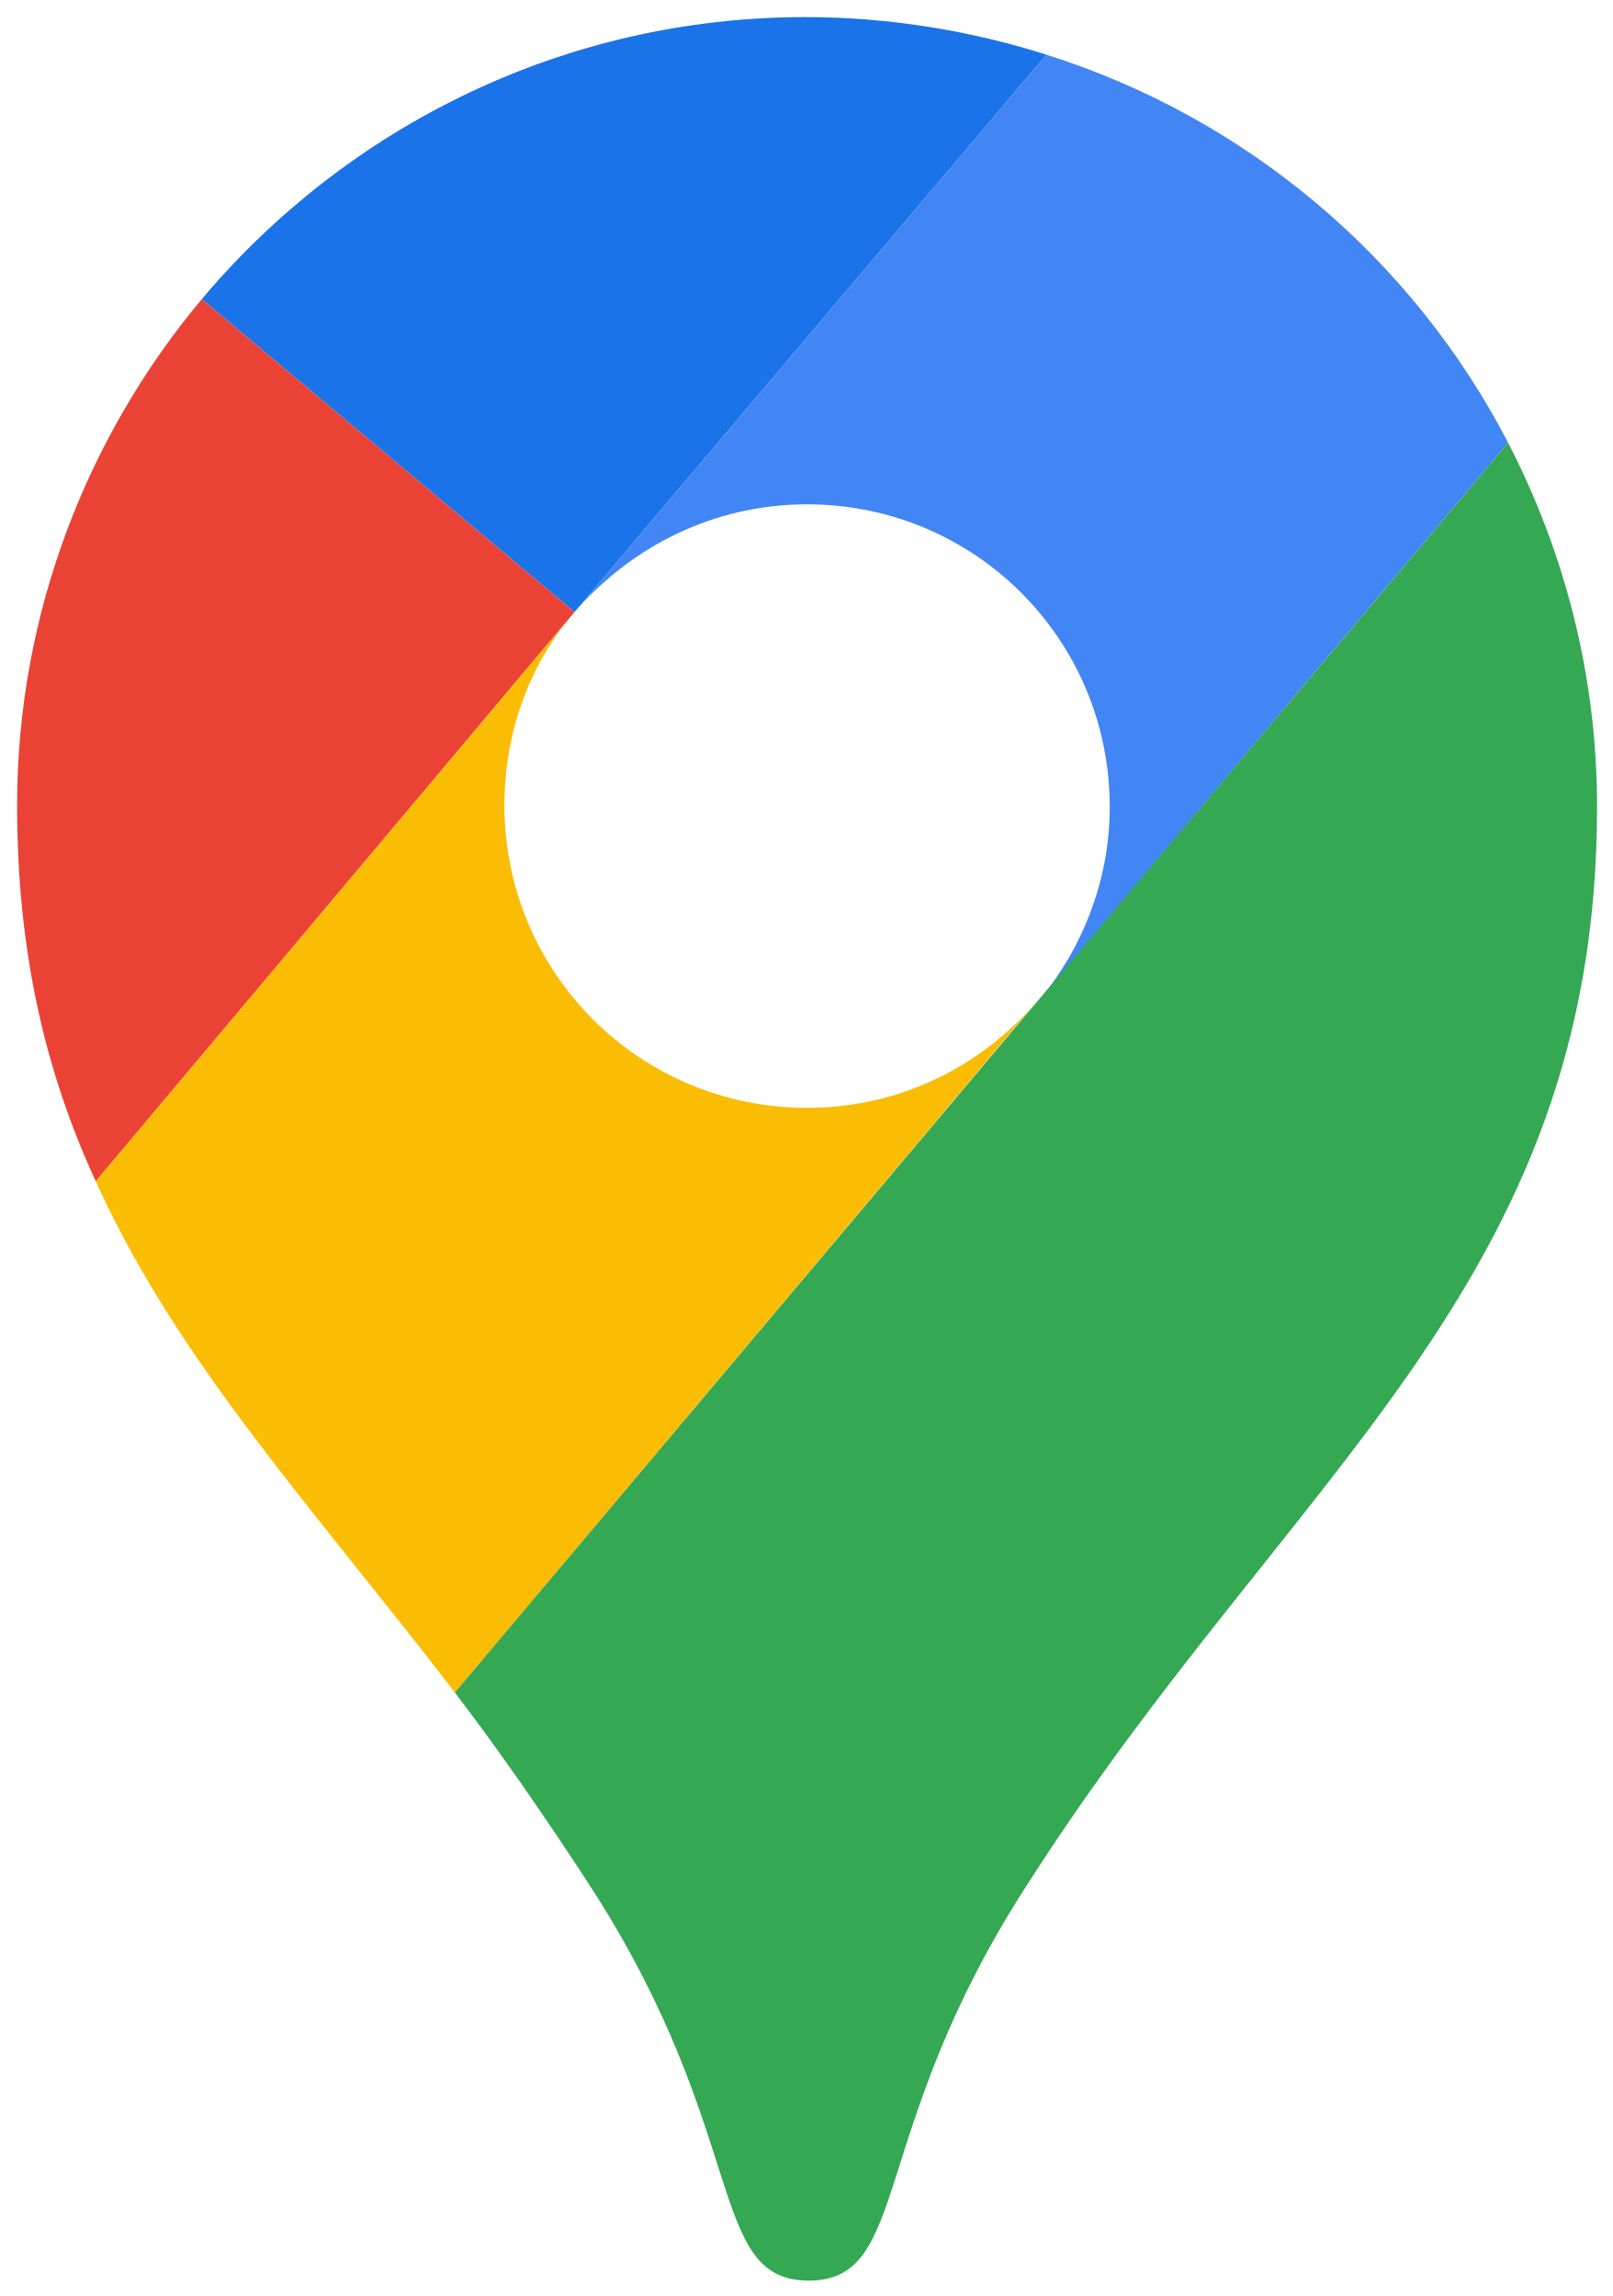
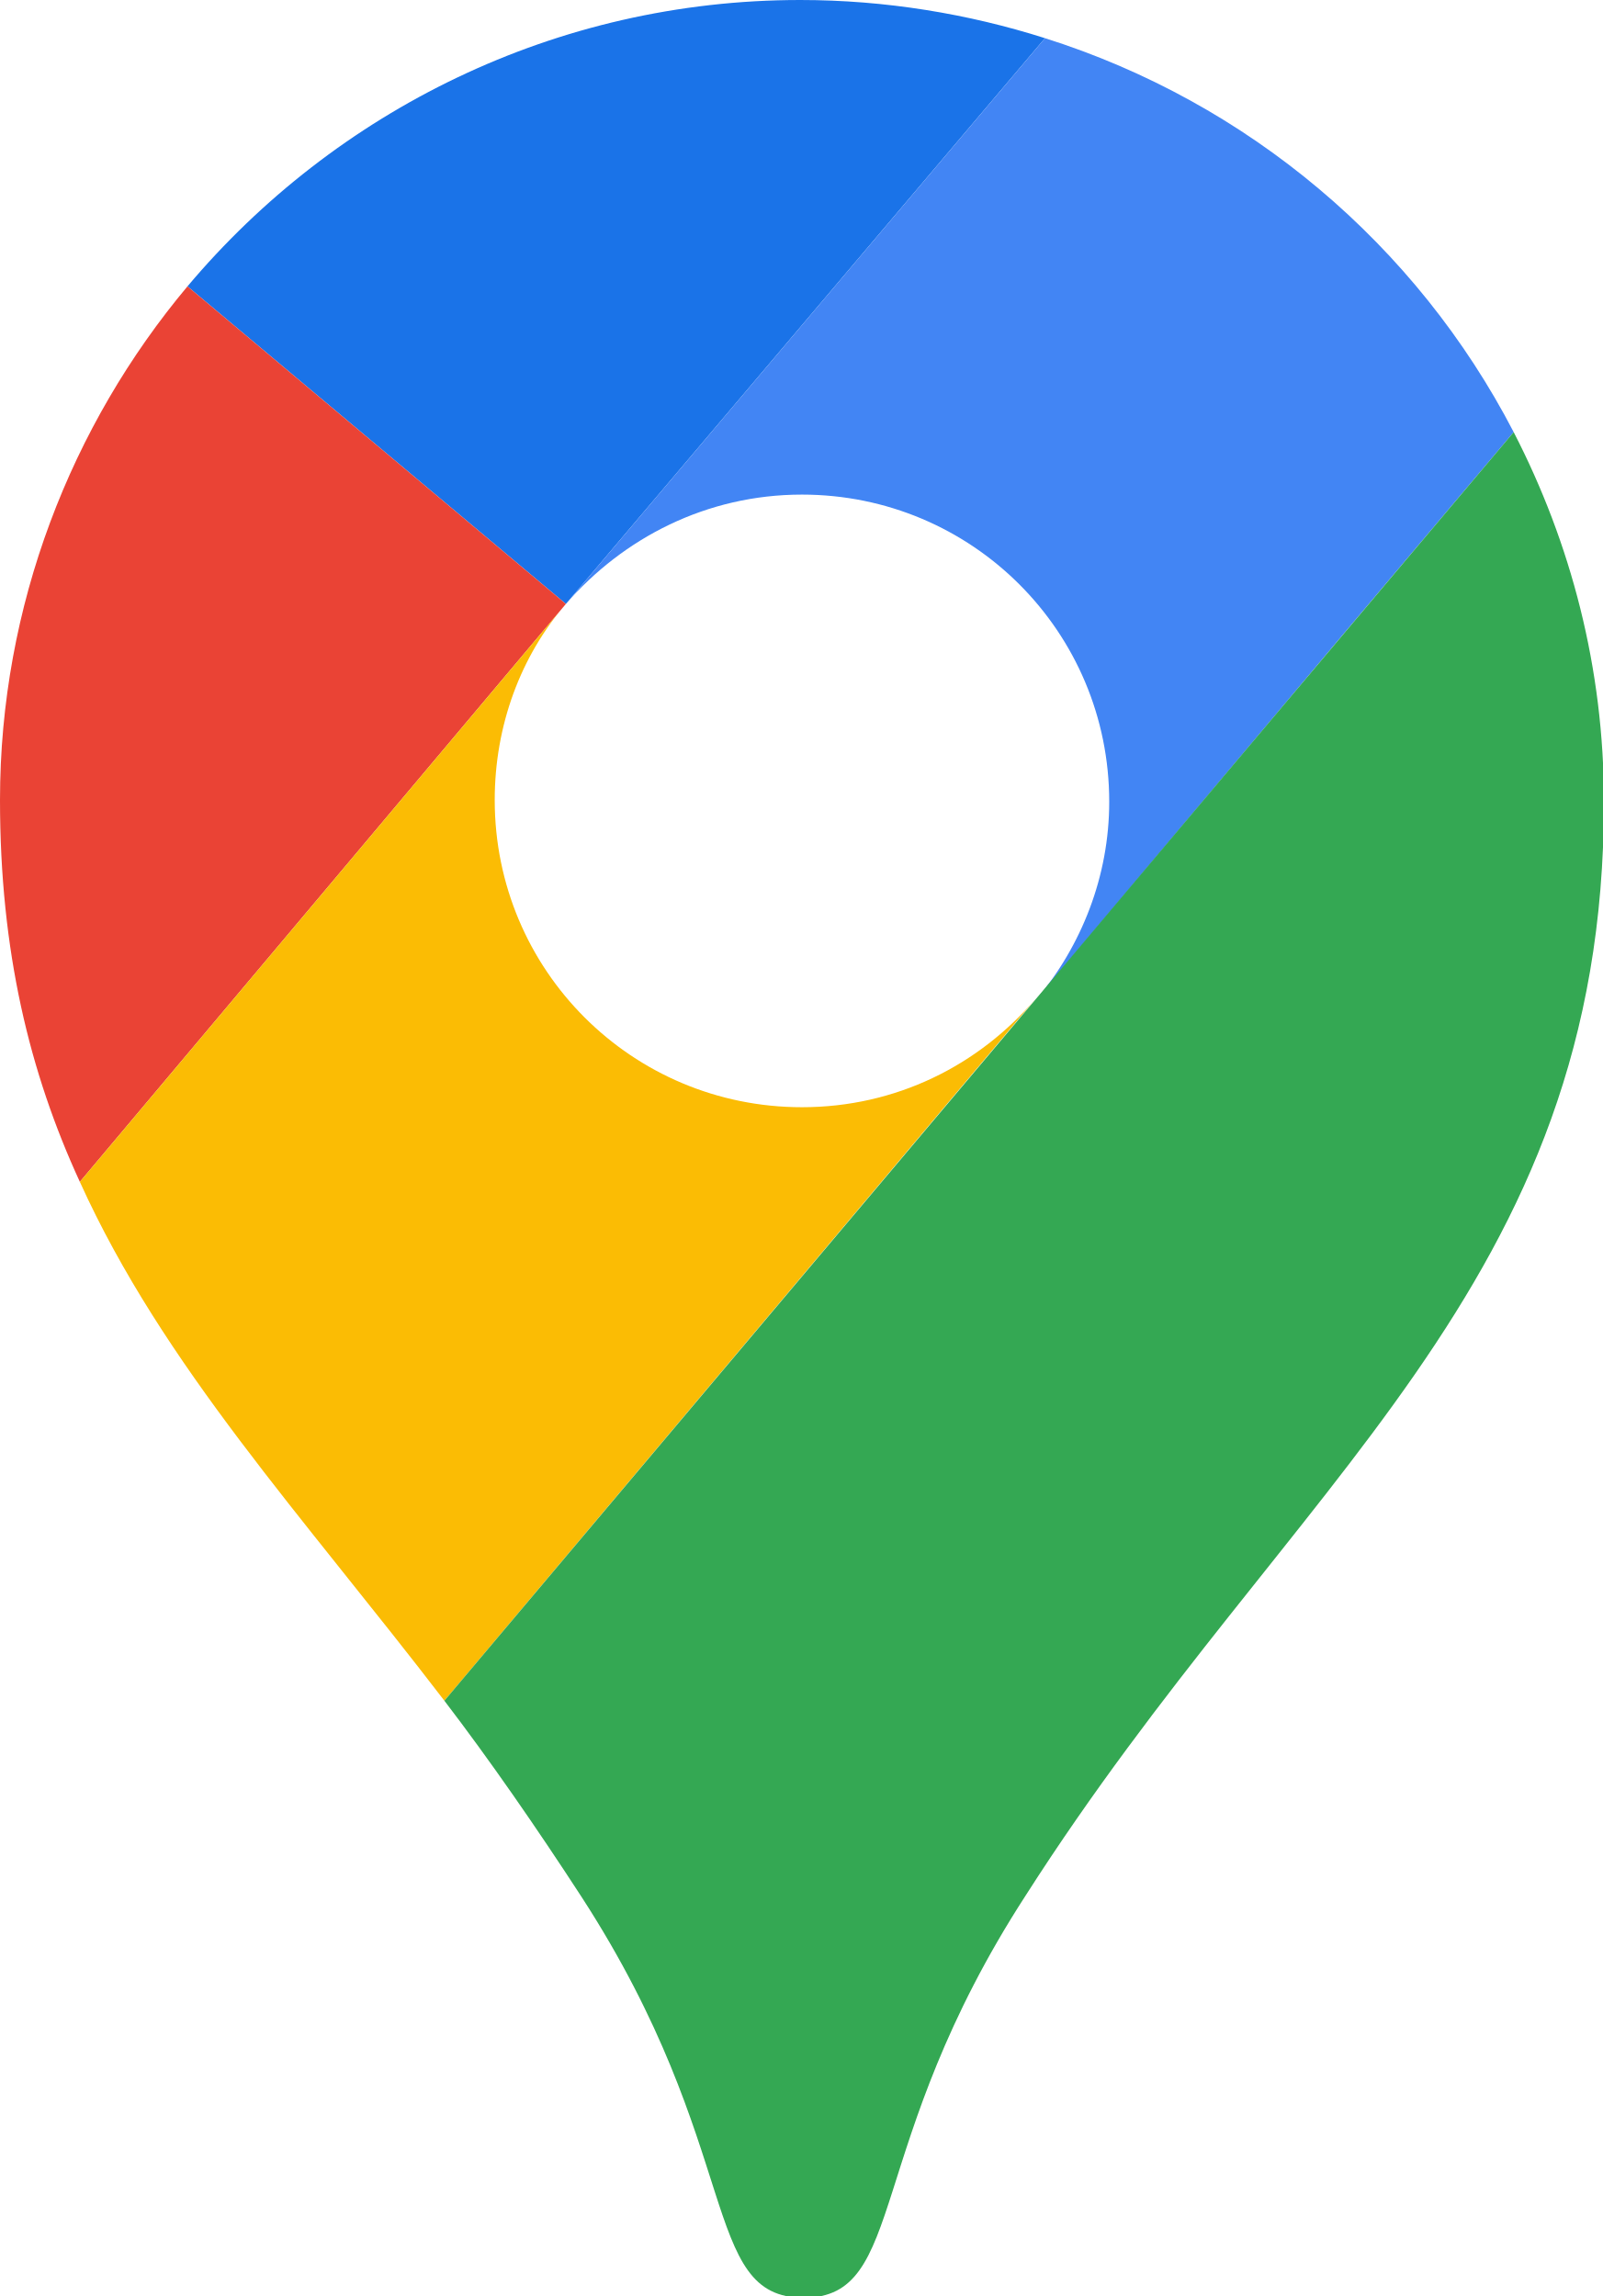
- <svg xmlns="http://www.w3.org/2000/svg" viewBox="-1 -1 94.3 134.3" preserveAspectRatio="xMidYMid meet">
+ <svg xmlns="http://www.w3.org/2000/svg" viewBox="0 0 92.3 132.3">
  <path fill="#1a73e8" d="M60.2 2.2C55.8.8 51 0 46.1 0 32 0 19.3 6.4 10.8 16.5l21.8 18.3L60.2 2.2z" />
  <path fill="#ea4335" d="M10.8 16.5C4.1 24.5 0 34.9 0 46.1c0 8.7 1.7 15.7 4.6 22l28-33.3-21.8-18.3z" />
  <path fill="#4285f4" d="M46.2 28.5c9.8 0 17.7 7.9 17.7 17.7 0 4.3-1.6 8.3-4.2 11.4 0 0 13.9-16.6 27.5-32.7-5.6-10.8-15.3-19-27-22.7L32.6 34.8c3.3-3.8 8.1-6.3 13.6-6.3" />
  <path fill="#fbbc04" d="M46.2 63.8c-9.8 0-17.7-7.9-17.7-17.7 0-4.3 1.5-8.3 4.1-11.3l-28 33.3c4.8 10.6 12.8 19.2 21 29.9l34.1-40.5c-3.3 3.9-8.1 6.3-13.5 6.3" />
  <path fill="#34a853" d="M59.1 109.2c15.4-24.1 33.3-35 33.3-63 0-7.7-1.9-14.9-5.2-21.3L25.6 98c2.6 3.4 5.3 7.3 7.9 11.3 9.4 14.5 6.8 23.1 12.8 23.1s3.4-8.7 12.8-23.2" />
</svg>
